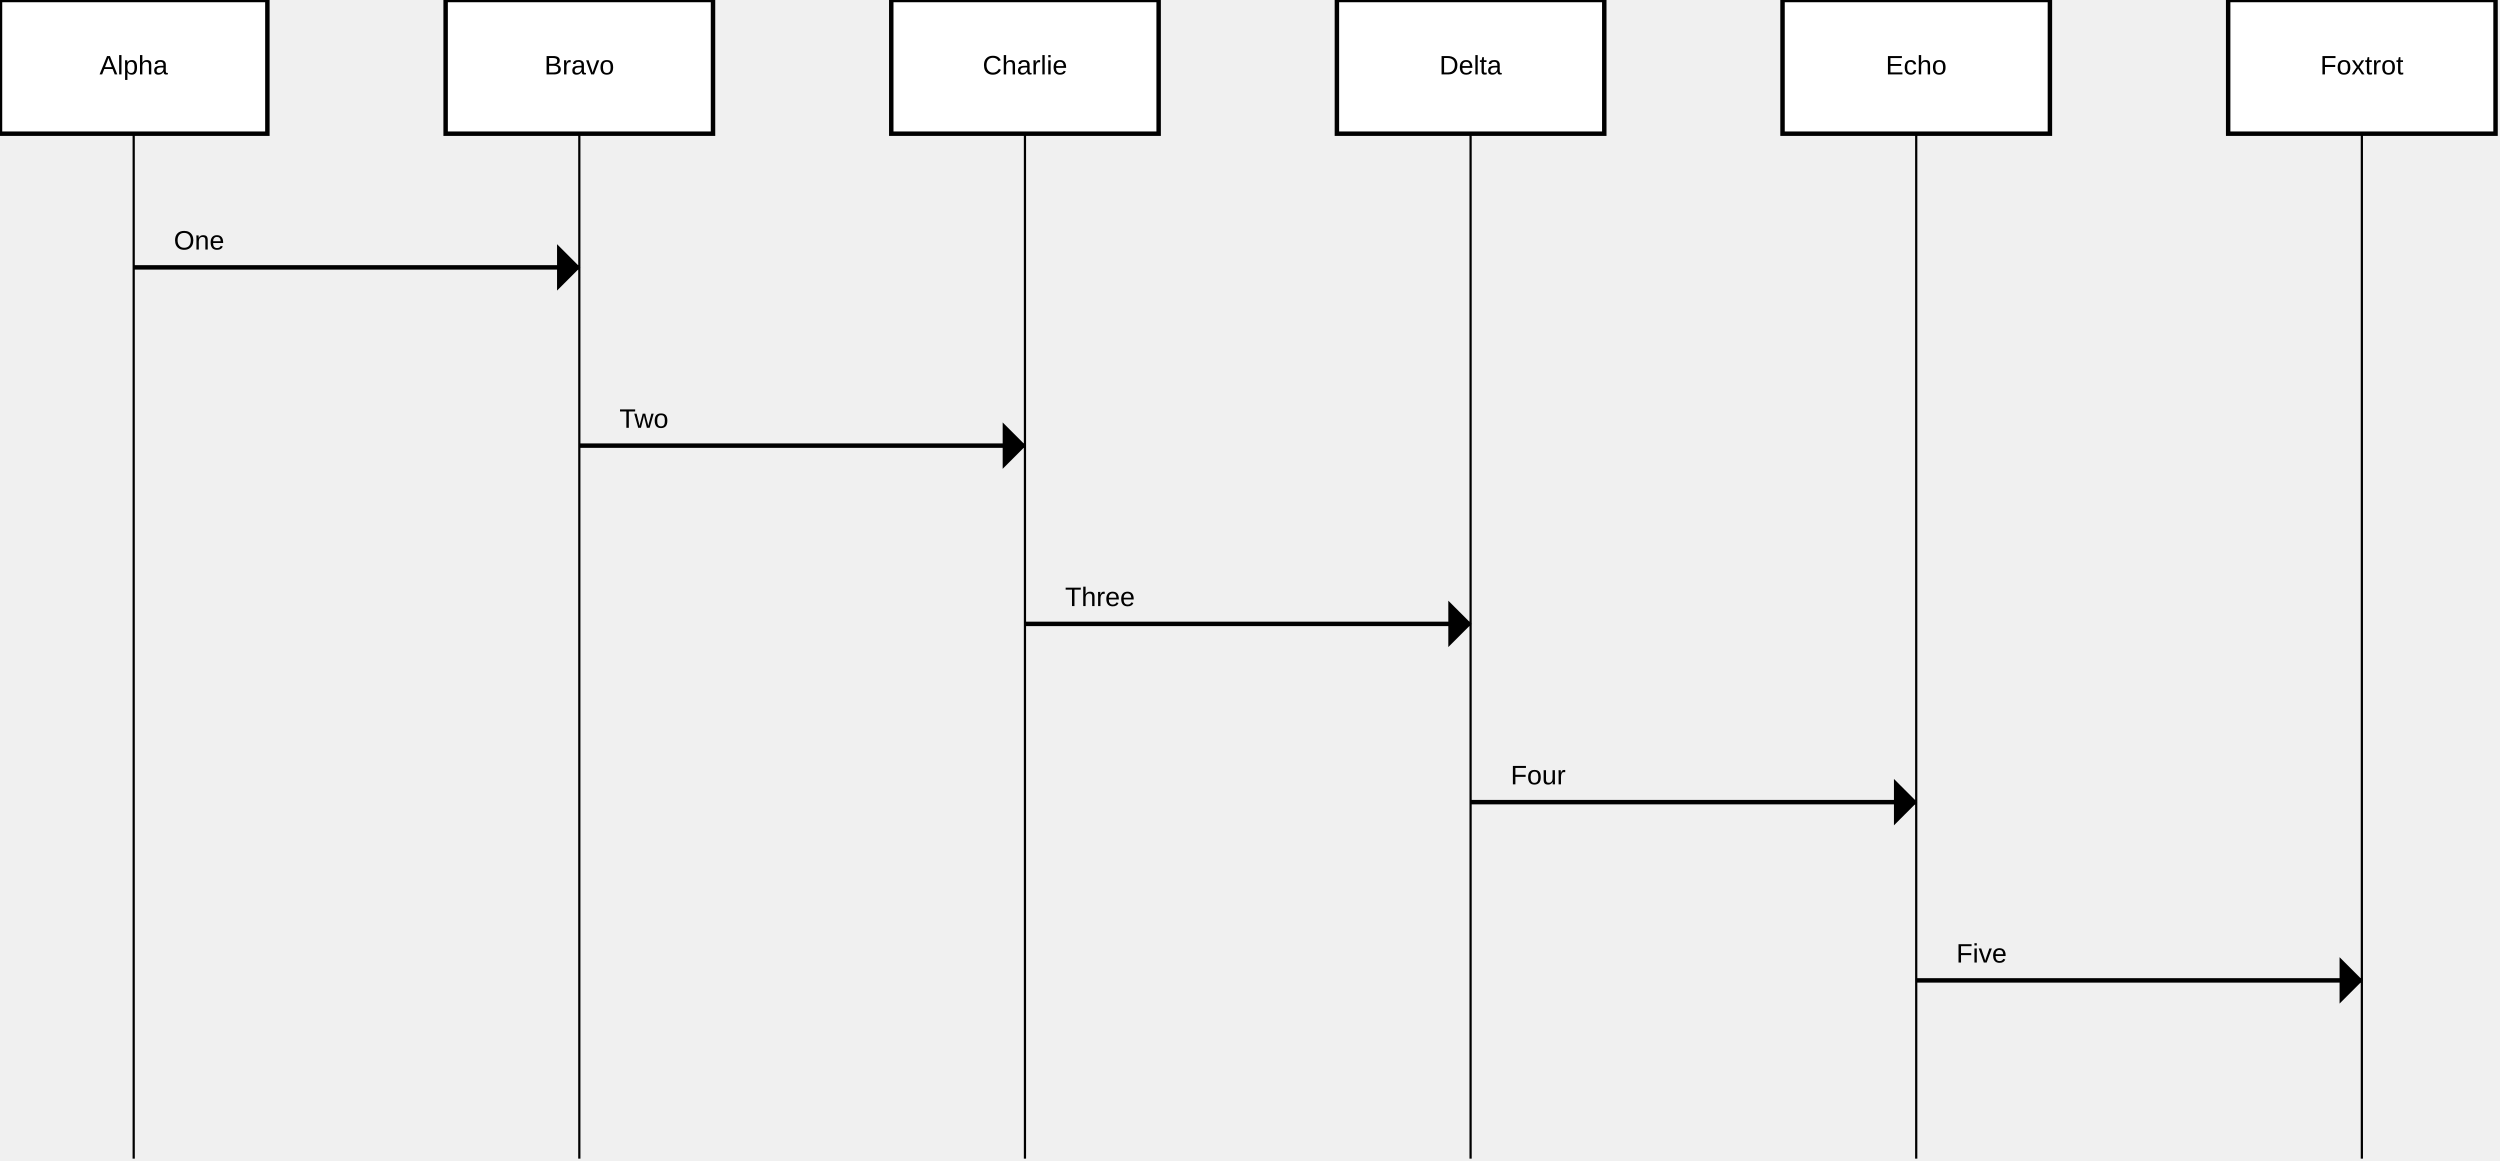
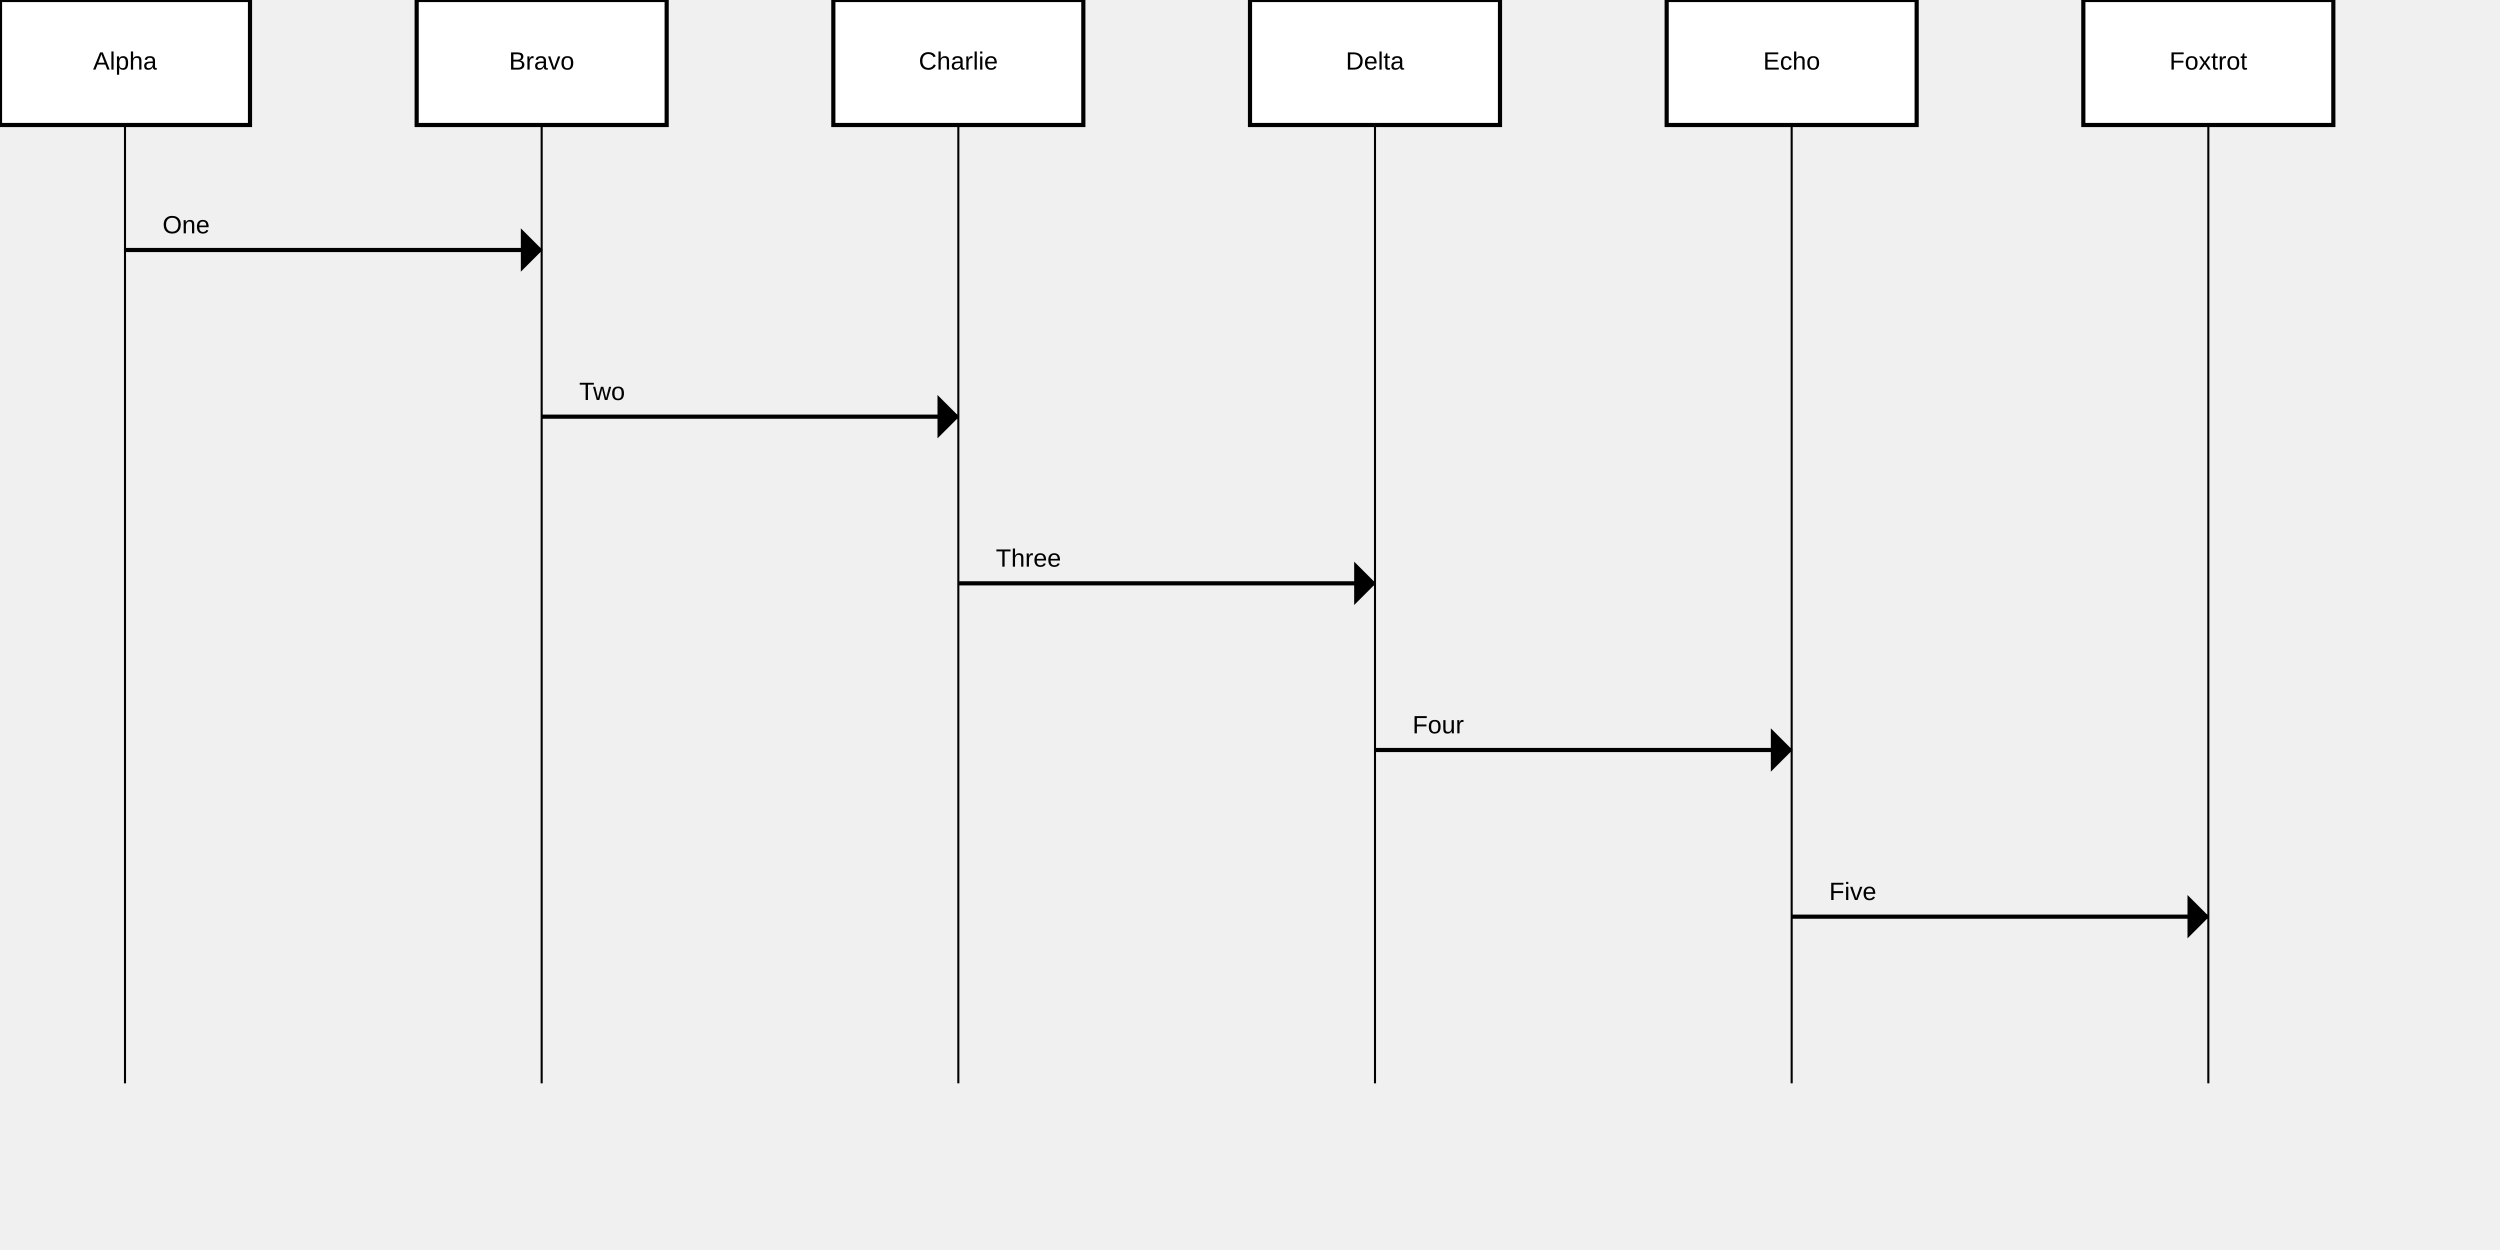
- <svg xmlns="http://www.w3.org/2000/svg" version="1.1" font-family="Arial">
+ <svg xmlns="http://www.w3.org/2000/svg" version="1.1" font-family="Arial" width="1200px" height="600px">
  <style> svg { padding: 2px; } </style>
  <g class="seq-0" transform="translate(0, 0)">
    <g class="seq-object" stroke="black" text-anchor="middle" transform="translate(0, 0)">
      <rect width="120" height="60" stroke="#000000" fill="#FFFFFF" stroke-width="2" />
      <text x="60" y="30" stroke="black" stroke-width="0" dominant-baseline="middle">Alpha</text>
      <line x1="60" y1="60" x2="60" y2="520" />
    </g>
    <g class="seq-object" stroke="black" text-anchor="middle" transform="translate(200, 0)">
      <rect width="120" height="60" stroke="#000000" fill="#FFFFFF" stroke-width="2" />
      <text x="60" y="30" stroke="black" stroke-width="0" dominant-baseline="middle">Bravo</text>
      <line x1="60" y1="60" x2="60" y2="520" />
    </g>
    <g class="seq-object" stroke="black" text-anchor="middle" transform="translate(400, 0)">
      <rect width="120" height="60" stroke="#000000" fill="#FFFFFF" stroke-width="2" />
      <text x="60" y="30" stroke="black" stroke-width="0" dominant-baseline="middle">Charlie</text>
      <line x1="60" y1="60" x2="60" y2="520" />
    </g>
    <g class="seq-object" stroke="black" text-anchor="middle" transform="translate(600, 0)">
      <rect width="120" height="60" stroke="#000000" fill="#FFFFFF" stroke-width="2" />
      <text x="60" y="30" stroke="black" stroke-width="0" dominant-baseline="middle">Delta</text>
      <line x1="60" y1="60" x2="60" y2="520" />
    </g>
    <g class="seq-object" stroke="black" text-anchor="middle" transform="translate(800, 0)">
      <rect width="120" height="60" stroke="#000000" fill="#FFFFFF" stroke-width="2" />
      <text x="60" y="30" stroke="black" stroke-width="0" dominant-baseline="middle">Echo</text>
      <line x1="60" y1="60" x2="60" y2="520" />
    </g>
    <g class="seq-object" stroke="black" text-anchor="middle" transform="translate(1000, 0)">
      <rect width="120" height="60" stroke="#000000" fill="#FFFFFF" stroke-width="2" />
      <text x="60" y="30" stroke="black" stroke-width="0" dominant-baseline="middle">Foxtrot</text>
      <line x1="60" y1="60" x2="60" y2="520" />
    </g>
    <g xtransform="translate(0, 0)">
      <g stroke="black" stroke-width="2">
        <line x1="60" y1="120" x2="260" y2="120" />
        <polygon points="251,112 251,128 259,120" />
        <text x="78" y="112" stroke-width="0" dominant-baseline="top" font-size="12">One</text>
      </g>
    </g>
    <g xtransform="translate(0, 0)">
      <g stroke="black" stroke-width="2">
        <line x1="260" y1="200" x2="460" y2="200" />
        <polygon points="451,192 451,208 459,200" />
        <text x="278" y="192" stroke-width="0" dominant-baseline="top" font-size="12">Two</text>
      </g>
    </g>
    <g xtransform="translate(0, 0)">
      <g stroke="black" stroke-width="2">
        <line x1="460" y1="280" x2="660" y2="280" />
        <polygon points="651,272 651,288 659,280" />
        <text x="478" y="272" stroke-width="0" dominant-baseline="top" font-size="12">Three</text>
      </g>
    </g>
    <g xtransform="translate(0, 0)">
      <g stroke="black" stroke-width="2">
        <line x1="660" y1="360" x2="860" y2="360" />
        <polygon points="851,352 851,368 859,360" />
        <text x="678" y="352" stroke-width="0" dominant-baseline="top" font-size="12">Four</text>
      </g>
    </g>
    <g xtransform="translate(0, 0)">
      <g stroke="black" stroke-width="2">
        <line x1="860" y1="440" x2="1060" y2="440" />
        <polygon points="1051,432 1051,448 1059,440" />
        <text x="878" y="432" stroke-width="0" dominant-baseline="top" font-size="12">Five</text>
      </g>
    </g>
  </g>
</svg>
